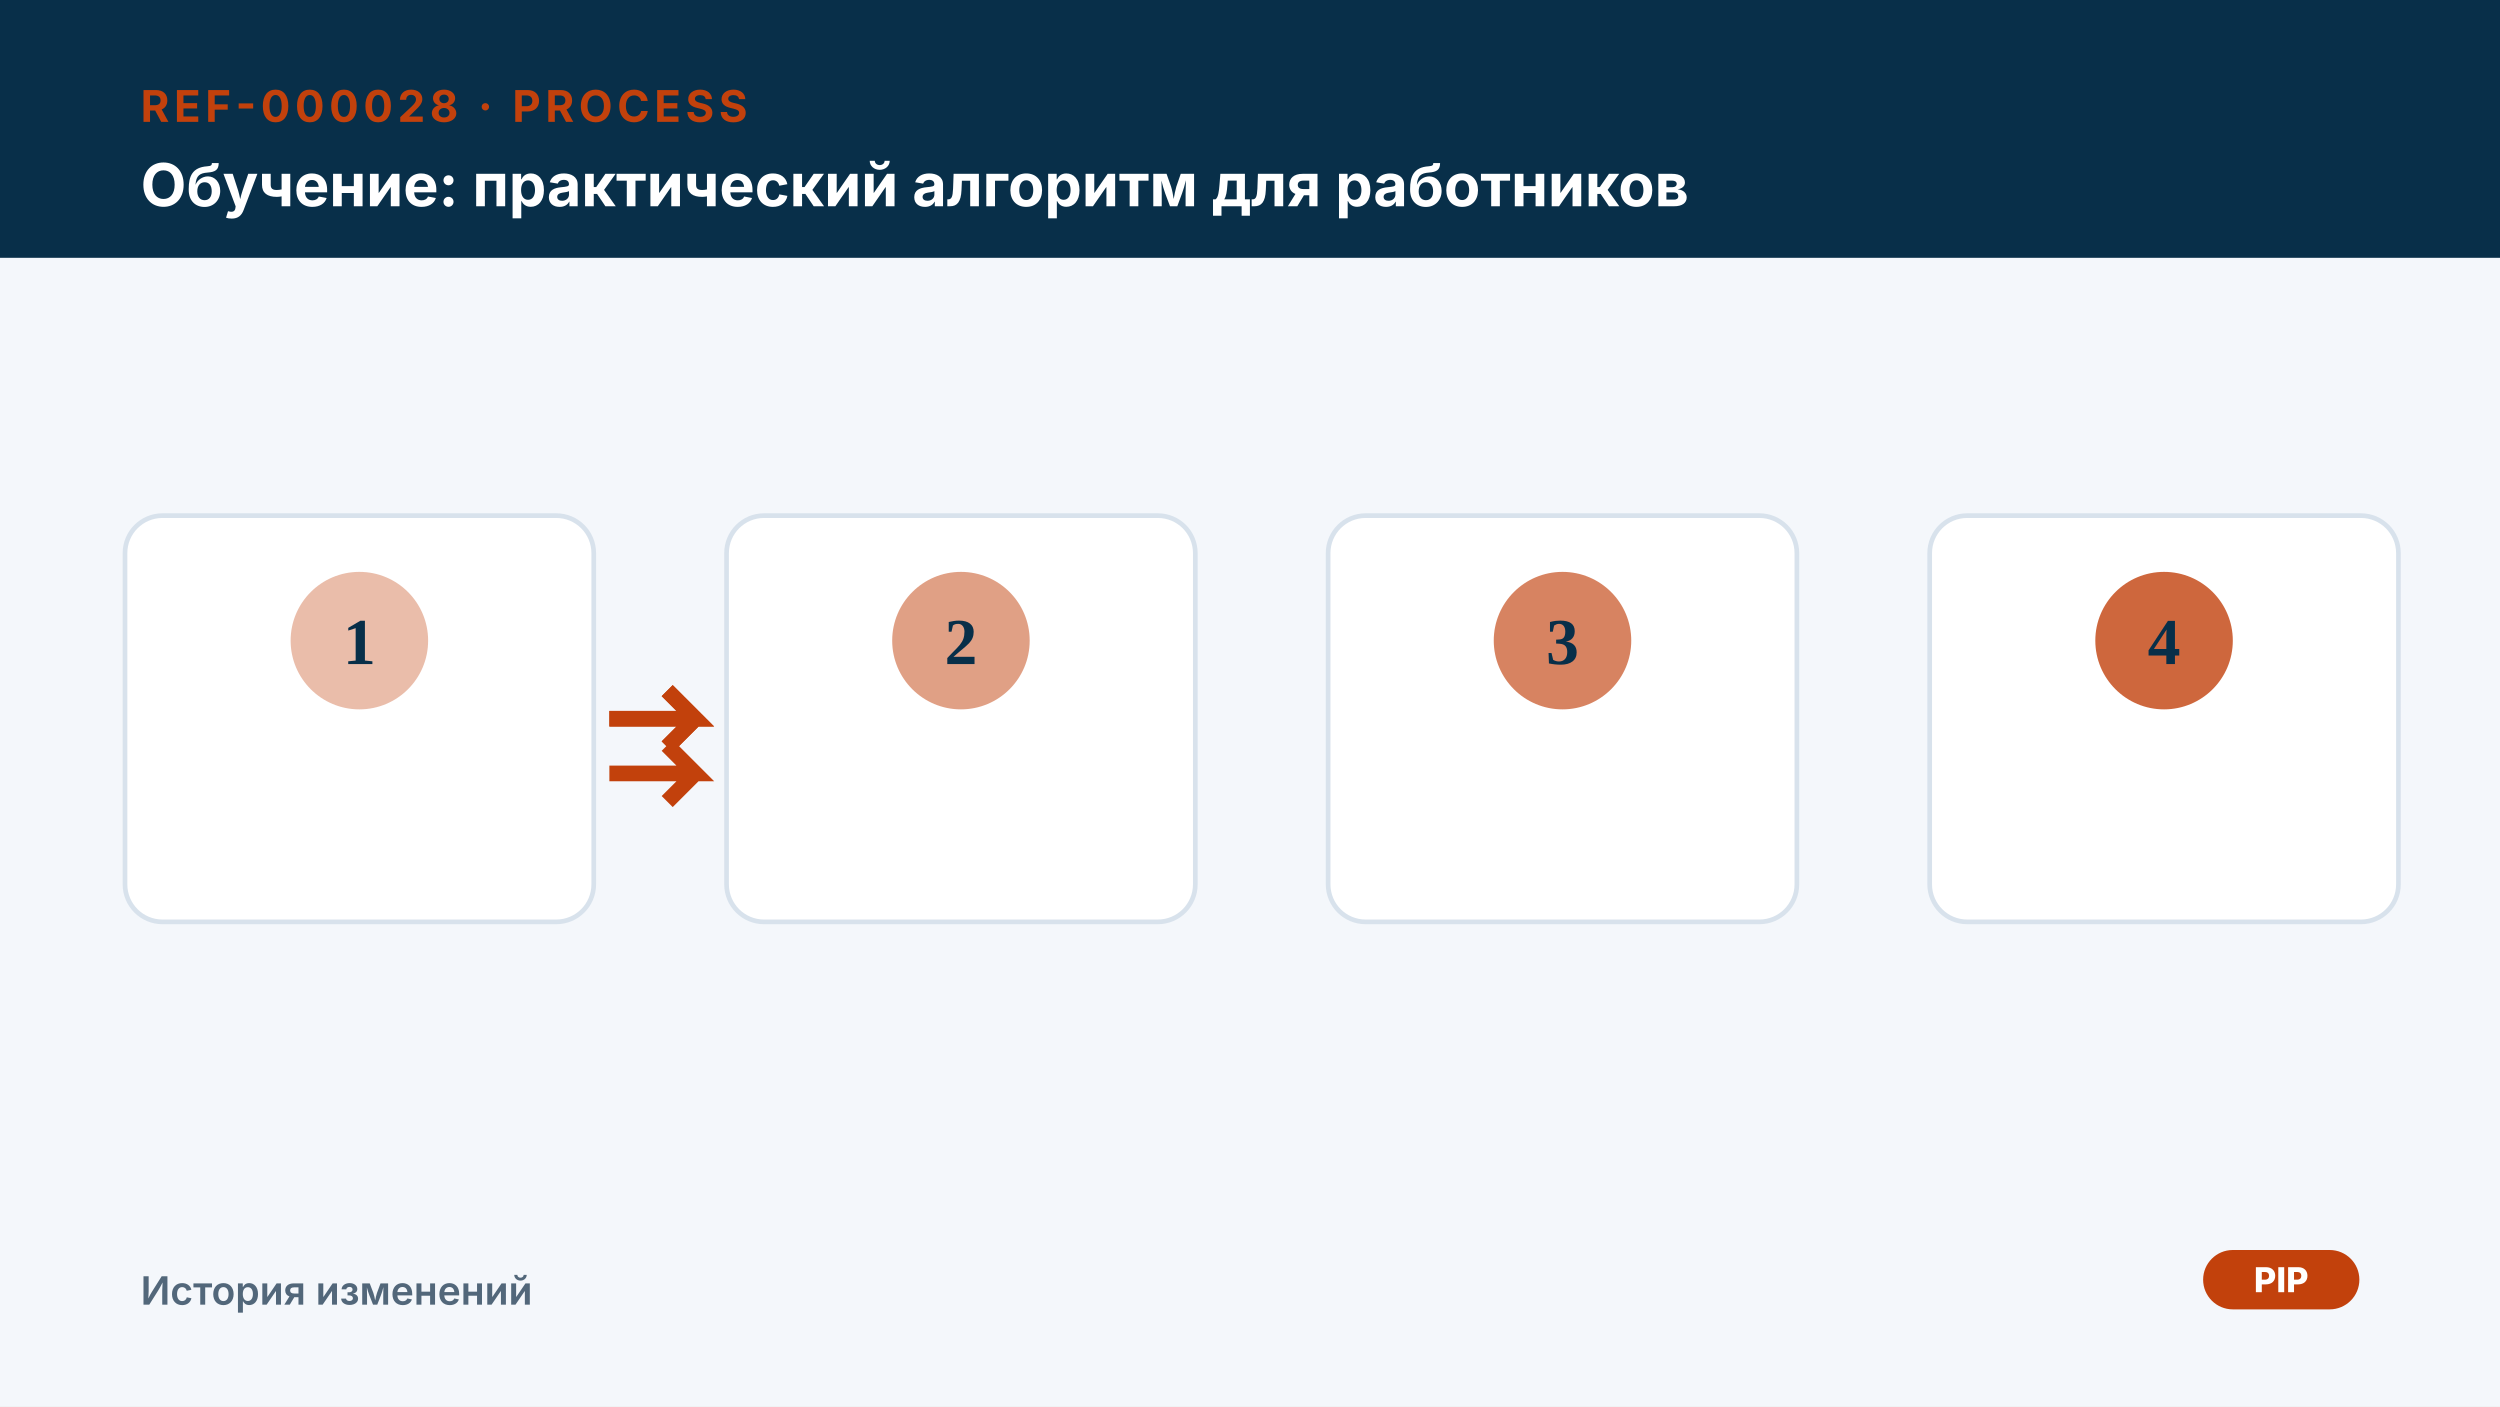
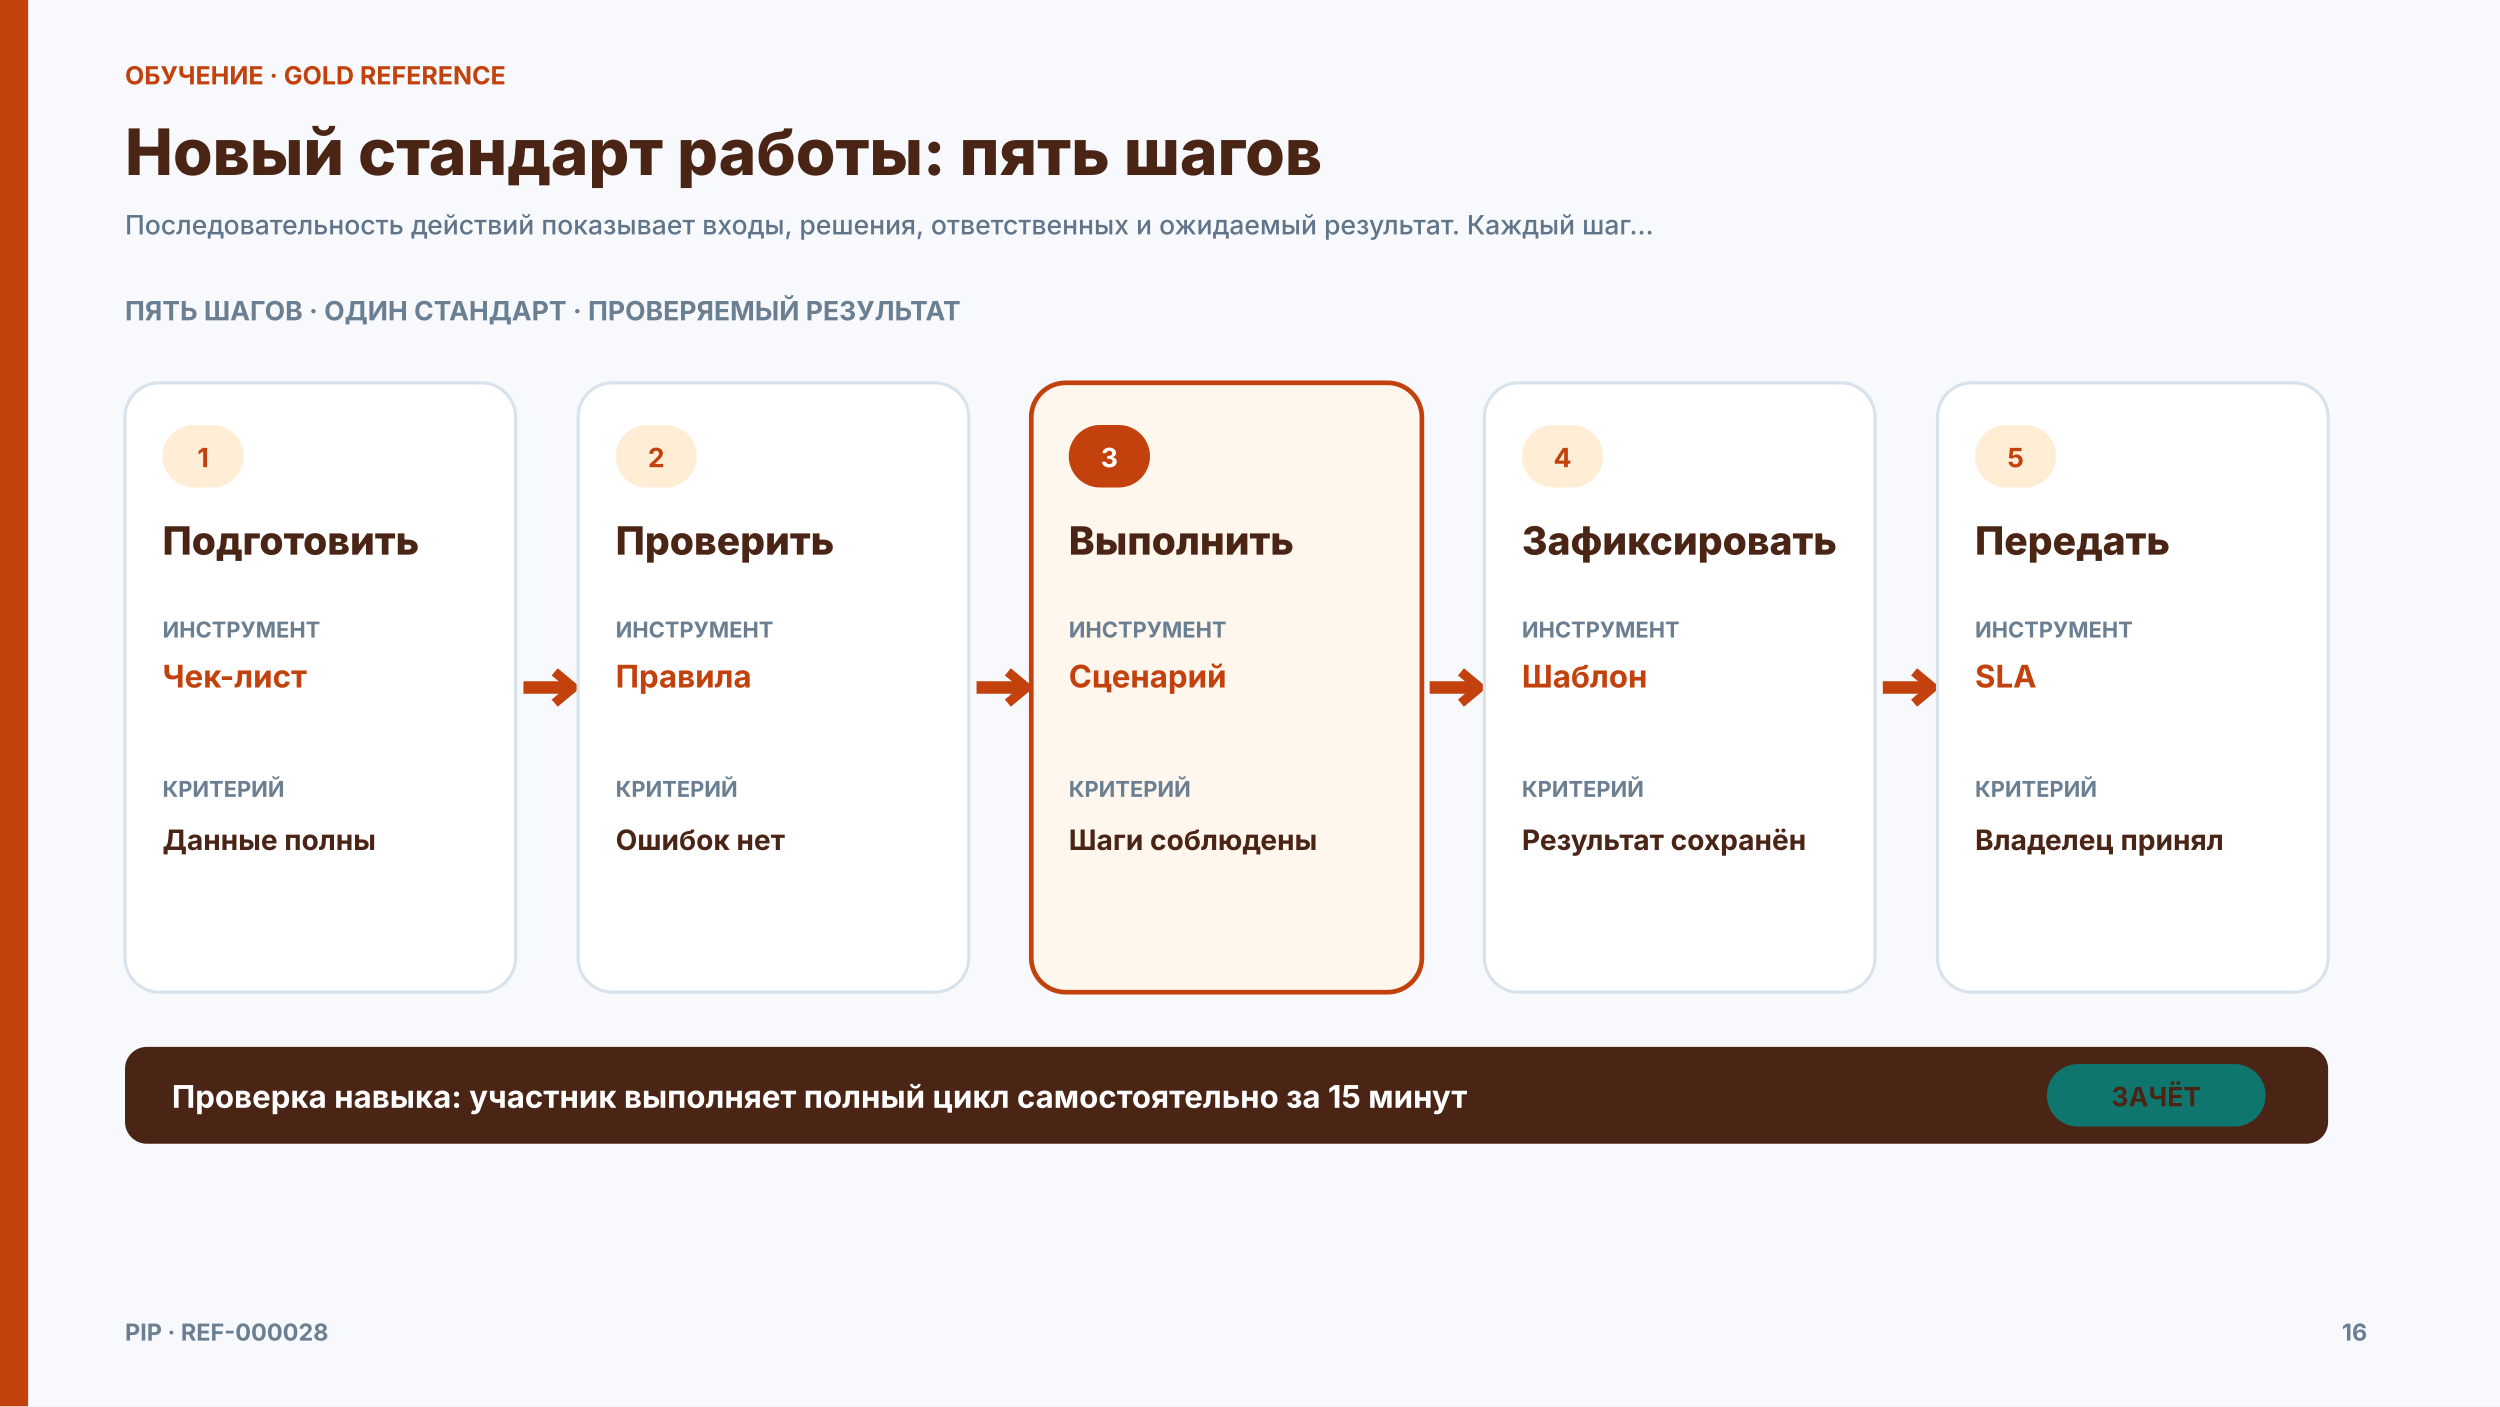
- <svg xmlns="http://www.w3.org/2000/svg" viewBox="0 0 1600 900" role="img" aria-labelledby="title description">
-   <rect width="1600" height="900" fill="#F4F7FB" />
-   <rect width="1600" height="165" fill="#082F49" />
-   <text x="90" y="78" font-family="Inter, Arial, sans-serif" font-size="28" font-weight="700" letter-spacing="3" fill="#C2410C">REF-000028 · PROCESS</text>
-   <text x="90" y="132" font-family="Inter, Arial, sans-serif" font-size="38" font-weight="700" fill="#FFFFFF">Обучение: практический алгоритм для работников</text>
-   <rect x="80" y="330" width="300" height="260" rx="24" fill="#FFFFFF" stroke="#D8E2EC" stroke-width="3" />
-   <circle cx="230" cy="410" r="44" fill="#C2410C" opacity="0.35" />
-   <text x="230" y="425" text-anchor="middle" font-size="42" font-weight="800" fill="#082F49">1</text>
-   <path d="M390 460h55l-18-18m18 18-18 18" stroke="#C2410C" stroke-width="10" fill="none" />
-   <rect x="465" y="330" width="300" height="260" rx="24" fill="#FFFFFF" stroke="#D8E2EC" stroke-width="3" />
-   <circle cx="615" cy="410" r="44" fill="#C2410C" opacity="0.5" />
-   <text x="615" y="425" text-anchor="middle" font-size="42" font-weight="800" fill="#082F49">2</text>
-   <path d="M390 495h55l-18-18m18 18-18 18" stroke="#C2410C" stroke-width="10" fill="none" />
-   <rect x="850" y="330" width="300" height="260" rx="24" fill="#FFFFFF" stroke="#D8E2EC" stroke-width="3" />
-   <circle cx="1000" cy="410" r="44" fill="#C2410C" opacity="0.65" />
-   <text x="1000" y="425" text-anchor="middle" font-size="42" font-weight="800" fill="#082F49">3</text>
-   <path d="M390 460h55l-18-18m18 18-18 18" stroke="#C2410C" stroke-width="10" fill="none" />
-   <rect x="1235" y="330" width="300" height="260" rx="24" fill="#FFFFFF" stroke="#D8E2EC" stroke-width="3" />
-   <circle cx="1385" cy="410" r="44" fill="#C2410C" opacity="0.8" />
-   <text x="1385" y="425" text-anchor="middle" font-size="42" font-weight="800" fill="#082F49">4</text>
-   <text x="90" y="835" font-family="Inter, Arial, sans-serif" font-size="25" font-weight="600" fill="#52677A">История изменений</text>
-   <rect x="1410" y="800" width="100" height="38" rx="19" fill="#C2410C" />
-   <text x="1460" y="827" text-anchor="middle" font-family="Inter, Arial, sans-serif" font-size="22" font-weight="800" fill="#FFFFFF">PIP</text>
+ <svg xmlns="http://www.w3.org/2000/svg" viewBox="0 0 1600 900" role="img" aria-labelledby="title description" data-gold="true" data-layout="gold-16">
+   <rect width="1600" height="900" fill="#F7F9FC" />
+   <rect x="0" y="0" width="18" height="900" fill="#C2410C" />
+   <text x="80" y="54" font-family="Inter, Arial, sans-serif" font-size="16" font-weight="750" fill="#C2410C" text-anchor="start">ОБУЧЕНИЕ · GOLD REFERENCE</text>
+   <text x="80" y="112" font-family="Inter, Arial, sans-serif" font-size="41" font-weight="800" fill="#4A2515" text-anchor="start">Новый стандарт работы: пять шагов</text>
+   <text x="80" y="150" font-family="Inter, Arial, sans-serif" font-size="17" font-weight="500" fill="#60758A" text-anchor="start">Последовательность действий показывает входы, решения, ответственных и ожидаемый результат. Каждый шаг…</text>
+   <text x="80" y="205" font-family="Inter, Arial, sans-serif" font-size="17" font-weight="700" fill="#6B7F93" text-anchor="start">ПЯТЬ ШАГОВ · ОДИН СТАНДАРТ · ПРОВЕРЯЕМЫЙ РЕЗУЛЬТАТ</text>
+   <rect x="80" y="245" width="250" height="390" rx="22" fill="#FFFFFF" stroke="#D8E2EC" stroke-width="2" />
+   <rect x="104" y="272" width="52" height="40" rx="20" fill="#FFEDD5" stroke="#FFEDD5" stroke-width="0" />
+   <text x="130" y="299" font-family="Inter, Arial, sans-serif" font-size="17" font-weight="700" fill="#C2410C" text-anchor="middle">1</text>
+   <text x="104" y="355" font-family="Inter, Arial, sans-serif" font-size="25" font-weight="800" fill="#4A2515" text-anchor="start">Подготовить</text>
+   <text x="104" y="408" font-family="Inter, Arial, sans-serif" font-size="14" font-weight="700" fill="#6B7F93" text-anchor="start">ИНСТРУМЕНТ</text>
+   <text x="104" y="440" font-family="Inter, Arial, sans-serif" font-size="20" font-weight="650" fill="#C2410C" text-anchor="start">Чек-лист</text>
+   <text x="104" y="510" font-family="Inter, Arial, sans-serif" font-size="14" font-weight="700" fill="#6B7F93" text-anchor="start">КРИТЕРИЙ</text>
+   <text x="104" y="544" font-family="Inter, Arial, sans-serif" font-size="18" font-weight="650" fill="#4A2515" text-anchor="start">Данные полны</text>
+   <path d="M335 440h30" stroke="#C2410C" stroke-width="8" />
+   <path d="m355 430 12 10-12 10" fill="none" stroke="#C2410C" stroke-width="6" />
+   <rect x="370" y="245" width="250" height="390" rx="22" fill="#FFFFFF" stroke="#D8E2EC" stroke-width="2" />
+   <rect x="394" y="272" width="52" height="40" rx="20" fill="#FFEDD5" stroke="#FFEDD5" stroke-width="0" />
+   <text x="420" y="299" font-family="Inter, Arial, sans-serif" font-size="17" font-weight="700" fill="#C2410C" text-anchor="middle">2</text>
+   <text x="394" y="355" font-family="Inter, Arial, sans-serif" font-size="25" font-weight="800" fill="#4A2515" text-anchor="start">Проверить</text>
+   <text x="394" y="408" font-family="Inter, Arial, sans-serif" font-size="14" font-weight="700" fill="#6B7F93" text-anchor="start">ИНСТРУМЕНТ</text>
+   <text x="394" y="440" font-family="Inter, Arial, sans-serif" font-size="20" font-weight="650" fill="#C2410C" text-anchor="start">Правила</text>
+   <text x="394" y="510" font-family="Inter, Arial, sans-serif" font-size="14" font-weight="700" fill="#6B7F93" text-anchor="start">КРИТЕРИЙ</text>
+   <text x="394" y="544" font-family="Inter, Arial, sans-serif" font-size="18" font-weight="650" fill="#4A2515" text-anchor="start">Ошибок нет</text>
+   <path d="M625 440h30" stroke="#C2410C" stroke-width="8" />
+   <path d="m645 430 12 10-12 10" fill="none" stroke="#C2410C" stroke-width="6" />
+   <rect x="660" y="245" width="250" height="390" rx="22" fill="#FFF7ED" stroke="#C2410C" stroke-width="3" />
+   <rect x="684" y="272" width="52" height="40" rx="20" fill="#C2410C" stroke="#C2410C" stroke-width="0" />
+   <text x="710" y="299" font-family="Inter, Arial, sans-serif" font-size="17" font-weight="700" fill="#FFFFFF" text-anchor="middle">3</text>
+   <text x="684" y="355" font-family="Inter, Arial, sans-serif" font-size="25" font-weight="800" fill="#4A2515" text-anchor="start">Выполнить</text>
+   <text x="684" y="408" font-family="Inter, Arial, sans-serif" font-size="14" font-weight="700" fill="#6B7F93" text-anchor="start">ИНСТРУМЕНТ</text>
+   <text x="684" y="440" font-family="Inter, Arial, sans-serif" font-size="20" font-weight="650" fill="#C2410C" text-anchor="start">Сценарий</text>
+   <text x="684" y="510" font-family="Inter, Arial, sans-serif" font-size="14" font-weight="700" fill="#6B7F93" text-anchor="start">КРИТЕРИЙ</text>
+   <text x="684" y="544" font-family="Inter, Arial, sans-serif" font-size="18" font-weight="650" fill="#4A2515" text-anchor="start">Шаги соблюдены</text>
+   <path d="M915 440h30" stroke="#C2410C" stroke-width="8" />
+   <path d="m935 430 12 10-12 10" fill="none" stroke="#C2410C" stroke-width="6" />
+   <rect x="950" y="245" width="250" height="390" rx="22" fill="#FFFFFF" stroke="#D8E2EC" stroke-width="2" />
+   <rect x="974" y="272" width="52" height="40" rx="20" fill="#FFEDD5" stroke="#FFEDD5" stroke-width="0" />
+   <text x="1000" y="299" font-family="Inter, Arial, sans-serif" font-size="17" font-weight="700" fill="#C2410C" text-anchor="middle">4</text>
+   <text x="974" y="355" font-family="Inter, Arial, sans-serif" font-size="25" font-weight="800" fill="#4A2515" text-anchor="start">Зафиксировать</text>
+   <text x="974" y="408" font-family="Inter, Arial, sans-serif" font-size="14" font-weight="700" fill="#6B7F93" text-anchor="start">ИНСТРУМЕНТ</text>
+   <text x="974" y="440" font-family="Inter, Arial, sans-serif" font-size="20" font-weight="650" fill="#C2410C" text-anchor="start">Шаблон</text>
+   <text x="974" y="510" font-family="Inter, Arial, sans-serif" font-size="14" font-weight="700" fill="#6B7F93" text-anchor="start">КРИТЕРИЙ</text>
+   <text x="974" y="544" font-family="Inter, Arial, sans-serif" font-size="18" font-weight="650" fill="#4A2515" text-anchor="start">Результат сохранён</text>
+   <path d="M1205 440h30" stroke="#C2410C" stroke-width="8" />
+   <path d="m1225 430 12 10-12 10" fill="none" stroke="#C2410C" stroke-width="6" />
+   <rect x="1240" y="245" width="250" height="390" rx="22" fill="#FFFFFF" stroke="#D8E2EC" stroke-width="2" />
+   <rect x="1264" y="272" width="52" height="40" rx="20" fill="#FFEDD5" stroke="#FFEDD5" stroke-width="0" />
+   <text x="1290" y="299" font-family="Inter, Arial, sans-serif" font-size="17" font-weight="700" fill="#C2410C" text-anchor="middle">5</text>
+   <text x="1264" y="355" font-family="Inter, Arial, sans-serif" font-size="25" font-weight="800" fill="#4A2515" text-anchor="start">Передать</text>
+   <text x="1264" y="408" font-family="Inter, Arial, sans-serif" font-size="14" font-weight="700" fill="#6B7F93" text-anchor="start">ИНСТРУМЕНТ</text>
+   <text x="1264" y="440" font-family="Inter, Arial, sans-serif" font-size="20" font-weight="650" fill="#C2410C" text-anchor="start">SLA</text>
+   <text x="1264" y="510" font-family="Inter, Arial, sans-serif" font-size="14" font-weight="700" fill="#6B7F93" text-anchor="start">КРИТЕРИЙ</text>
+   <text x="1264" y="544" font-family="Inter, Arial, sans-serif" font-size="18" font-weight="650" fill="#4A2515" text-anchor="start">Владелец принял</text>
+   <rect x="80" y="670" width="1410" height="62" rx="14" fill="#4A2515" stroke="#4A2515" stroke-width="0" />
+   <text x="110" y="709" font-family="Inter, Arial, sans-serif" font-size="20" font-weight="700" fill="#FFFFFF" text-anchor="start">Проверка навыка: участник выполняет полный цикл самостоятельно за 15 минут</text>
+   <rect x="1310" y="681" width="140" height="40" rx="20" fill="#0F766E" stroke="#0F766E" stroke-width="0" />
+   <text x="1380" y="708" font-family="Inter, Arial, sans-serif" font-size="17" font-weight="700" fill="#4A2515" text-anchor="middle">ЗАЧЁТ</text>
+   <text x="80" y="858" font-family="Inter, Arial, sans-serif" font-size="15" font-weight="700" fill="#6B7F93" text-anchor="start">PIP · REF-000028</text>
+   <text x="1515" y="858" font-family="Inter, Arial, sans-serif" font-size="15" font-weight="700" fill="#6B7F93" text-anchor="end">16</text>
</svg>
